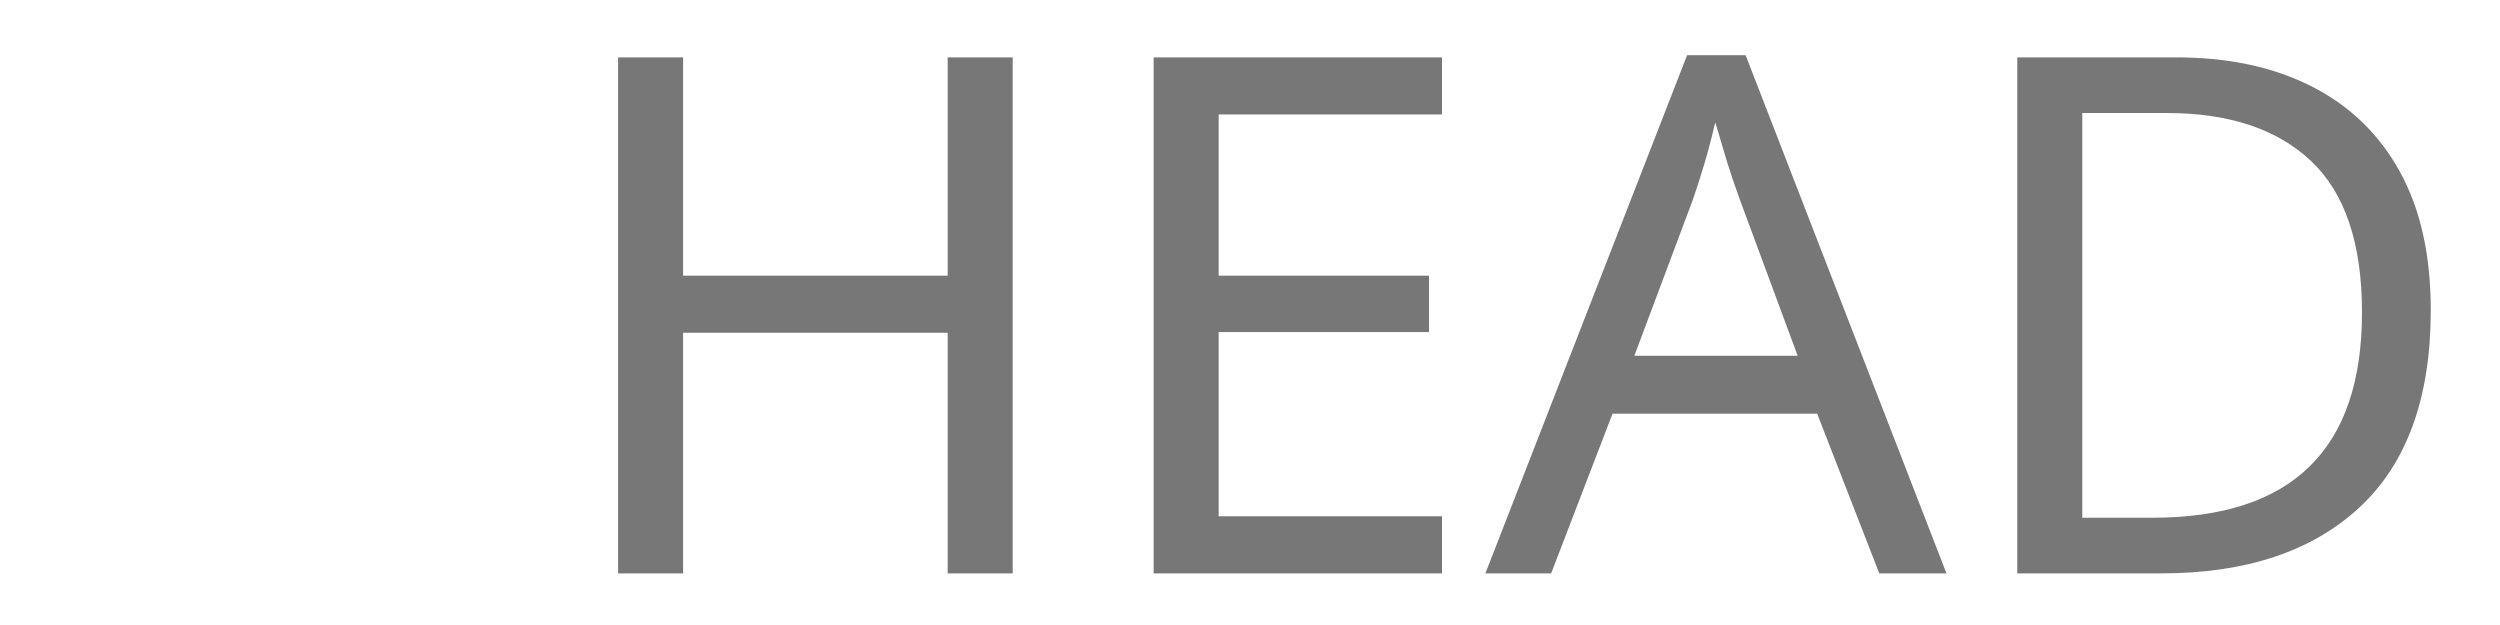
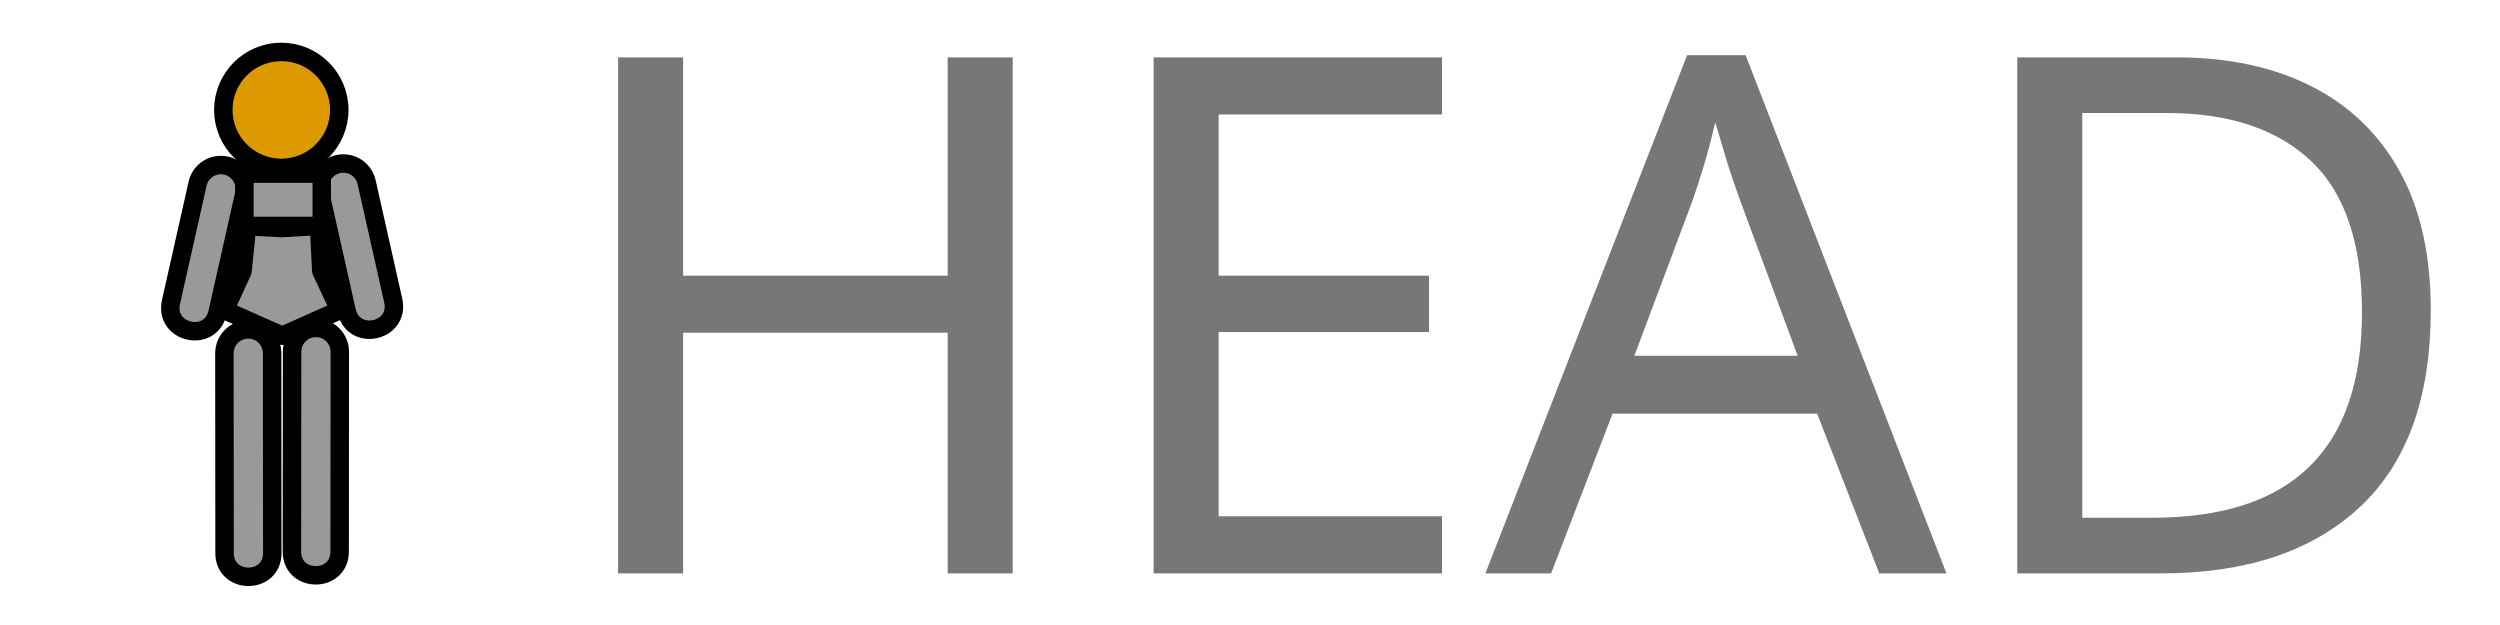
- <svg xmlns="http://www.w3.org/2000/svg" width="1024" height="256" viewBox="0 0 270.933 67.733" version="1.1" id="svg8">
+ <svg xmlns="http://www.w3.org/2000/svg" xmlns:xlink="http://www.w3.org/1999/xlink" width="1024" height="256" viewBox="0 0 270.933 67.733" version="1.1" id="svg8">
  <defs id="defs2" />
  <g id="layer1" transform="translate(0,-229.2666)">
    <flowRoot xml:space="preserve" id="flowRoot816" style="font-style:normal;font-weight:normal;font-size:266.667px;line-height:1.25;font-family:sans-serif;letter-spacing:0px;word-spacing:0px;fill:#000000;fill-opacity:1;stroke:none" transform="matrix(0.2645833,0,0,0.2645833,0,229.2666)">
      <flowRegion id="flowRegion818" style="font-size:266.667px">
        <rect id="rect820" width="715.188" height="219.203" x="276.782" y="20.634" style="font-size:266.667px" />
      </flowRegion>
      <flowPara id="flowPara822" style="font-size:266.667px">HEADHEA</flowPara>
    </flowRoot>
    <text xml:space="preserve" style="font-style:normal;font-weight:normal;font-size:39.162px;line-height:1.25;font-family:sans-serif;letter-spacing:0px;word-spacing:0px;fill:#777777;fill-opacity:1;stroke:none;stroke-width:0.408" x="59.392" y="291.407" id="text826">
      <tspan id="tspan824" x="59.392" y="291.407" style="font-style:normal;font-variant:normal;font-weight:normal;font-stretch:normal;font-size:78.324px;font-family:'IPA モナー UIゴシック';-inkscape-font-specification:'IPA モナー UIゴシック';fill:#777777;fill-opacity:1;stroke-width:0.408">HEAD</tspan>
    </text>
+     <g transform="matrix(1.724025,0,0,1.724025,-26.32289,-177.8105)" id="g4594" style="fill:#999999;fill-opacity:1;stroke:#000000;stroke-width:1.16;stroke-miterlimit:4;stroke-dasharray:none;stroke-opacity:1">
+       <path style="color:#000000;font-style:normal;font-variant:normal;font-weight:normal;font-stretch:normal;font-size:medium;line-height:normal;font-family:sans-serif;font-variant-ligatures:normal;font-variant-position:normal;font-variant-caps:normal;font-variant-numeric:normal;font-variant-alternates:normal;font-feature-settings:normal;text-indent:0;text-align:start;text-decoration:none;text-decoration-line:none;text-decoration-style:solid;text-decoration-color:#000000;letter-spacing:normal;word-spacing:normal;text-transform:none;writing-mode:lr-tb;direction:ltr;text-orientation:mixed;dominant-baseline:auto;baseline-shift:baseline;text-anchor:start;white-space:normal;shape-padding:0;clip-rule:nonzero;display:inline;overflow:visible;visibility:visible;opacity:1;isolation:auto;mix-blend-mode:normal;color-interpolation:sRGB;color-interpolation-filters:linearRGB;solid-color:#000000;solid-opacity:1;vector-effect:none;fill:#999999;fill-opacity:1;fill-rule:nonzero;stroke:#000000;stroke-width:1.16;stroke-linecap:round;stroke-linejoin:miter;stroke-miterlimit:4;stroke-dasharray:none;stroke-dashoffset:0;stroke-opacity:1;color-rendering:auto;image-rendering:auto;shape-rendering:auto;text-rendering:auto;enable-background:accumulate" d="m 36.809,246.4 c -0.948,0.025 -1.634,0.912 -1.422,1.836 l 1.669,7.422 c 0.421,1.956 3.354,1.325 2.934,-0.631 l -1.669,-7.424 c -0.144,-0.715 -0.782,-1.223 -1.512,-1.203 z" id="path4588-3" />
+       <path style="color:#000000;font-style:normal;font-variant:normal;font-weight:normal;font-stretch:normal;font-size:medium;line-height:normal;font-family:sans-serif;font-variant-ligatures:normal;font-variant-position:normal;font-variant-caps:normal;font-variant-numeric:normal;font-variant-alternates:normal;font-feature-settings:normal;text-indent:0;text-align:start;text-decoration:none;text-decoration-line:none;text-decoration-style:solid;text-decoration-color:#000000;letter-spacing:normal;word-spacing:normal;text-transform:none;writing-mode:lr-tb;direction:ltr;text-orientation:mixed;dominant-baseline:auto;baseline-shift:baseline;text-anchor:start;white-space:normal;shape-padding:0;clip-rule:nonzero;display:inline;overflow:visible;visibility:visible;opacity:1;isolation:auto;mix-blend-mode:normal;color-interpolation:sRGB;color-interpolation-filters:linearRGB;solid-color:#000000;solid-opacity:1;vector-effect:none;fill:#999999;fill-opacity:1;fill-rule:nonzero;stroke:#000000;stroke-width:1.16;stroke-linecap:round;stroke-linejoin:miter;stroke-miterlimit:4;stroke-dasharray:none;stroke-dashoffset:0;stroke-opacity:1;color-rendering:auto;image-rendering:auto;shape-rendering:auto;text-rendering:auto;enable-background:accumulate" d="m 35.108,256.732 c -0.828,0.012 -1.489,0.692 -1.479,1.52 l -0.01,12.511 c -0.03,2.028 3.027,2.03 3,0.002 l 0.01,-12.511 c 0.012,-0.845 -0.676,-1.534 -1.521,-1.521 z" id="path4590-6" />
+     </g>
+     <use x="0" y="0" xlink:href="#g4594" transform="matrix(-1,0,0,1,61.14586,0.1629106)" id="use4598-7" width="100%" height="100%" style="display:inline;fill:#999999;fill-opacity:1;stroke-width:2;stroke-miterlimit:4;stroke-dasharray:none" />
+     <ellipse style="fill:#dd9900;fill-opacity:1;stroke:#000000;stroke-width:2;stroke-linecap:round;stroke-linejoin:round;stroke-miterlimit:4;stroke-dasharray:none;stroke-opacity:1" id="path4606-5" cx="30.485" cy="241.178" rx="6.283" ry="6.284" />
+     <rect style="fill:#999999;fill-opacity:1;stroke:#000000;stroke-width:2;stroke-linecap:round;stroke-linejoin:round;stroke-miterlimit:4;stroke-dasharray:none;stroke-opacity:1" id="rect825-3" width="8.38" height="5.664" x="26.49" y="248.088" />
+     <path style="fill:#999999;fill-opacity:1;stroke:#000000;stroke-width:2;stroke-linecap:round;stroke-linejoin:round;stroke-miterlimit:4;stroke-dasharray:none;stroke-opacity:1" d="m 26.777,253.788 -0.498,4.886 -1.933,4.21 6.233,2.767 6.232,-2.767 -1.989,-4.245 -0.255,-4.887 -4.006,0.228 z" id="rect829-5" />
  </g>
</svg>
